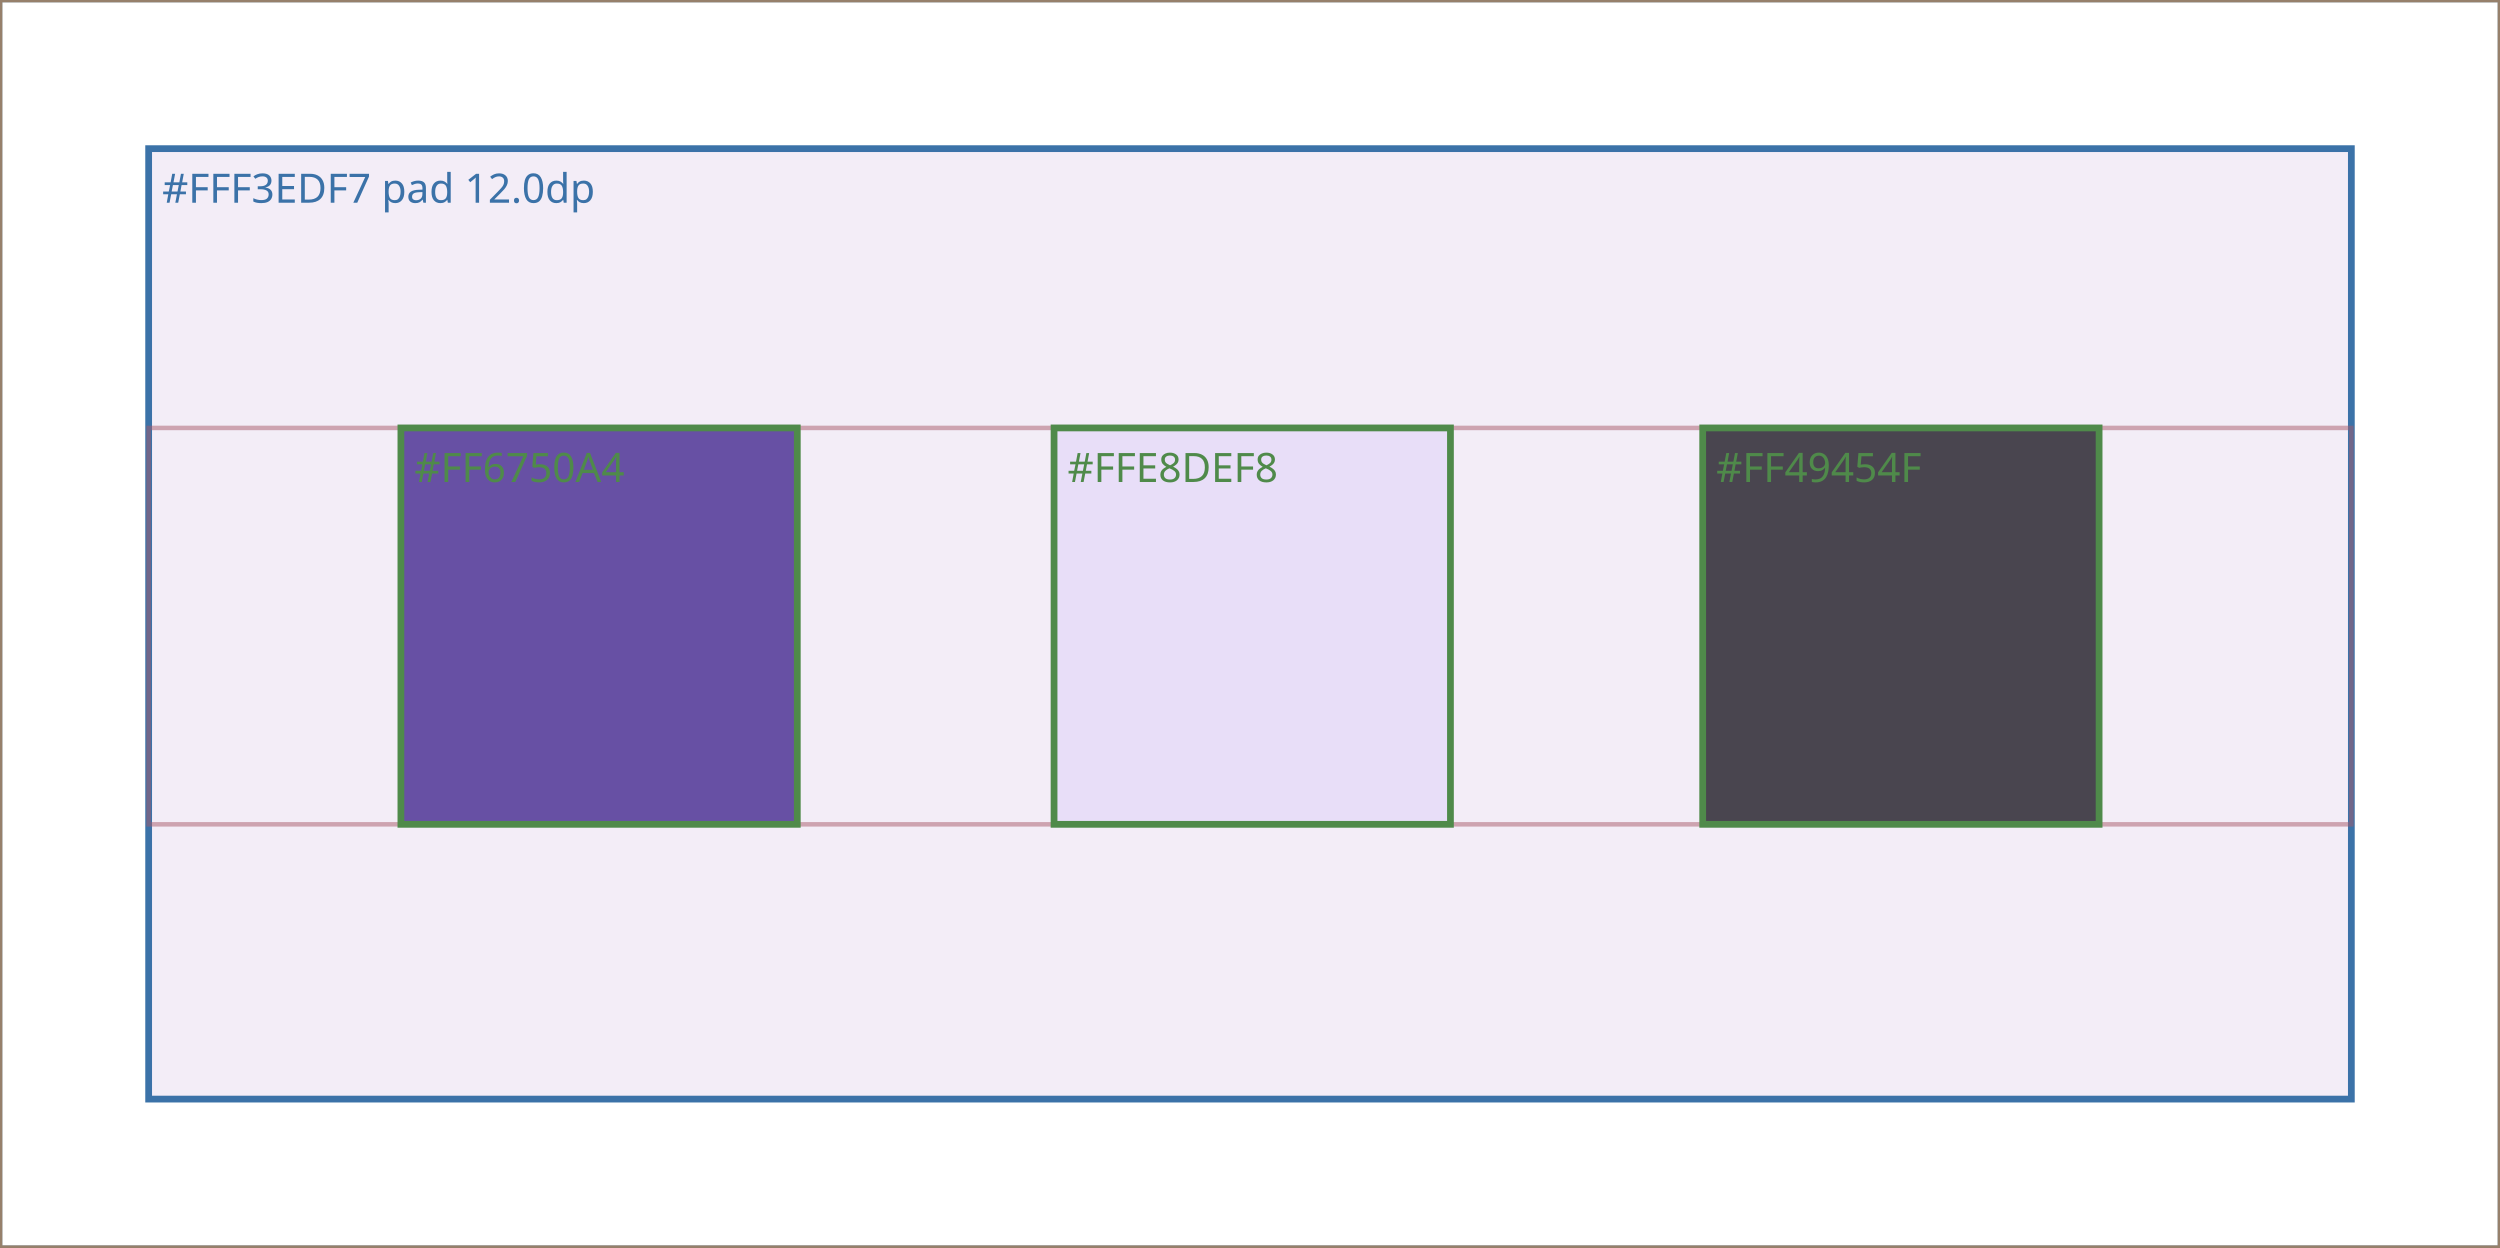
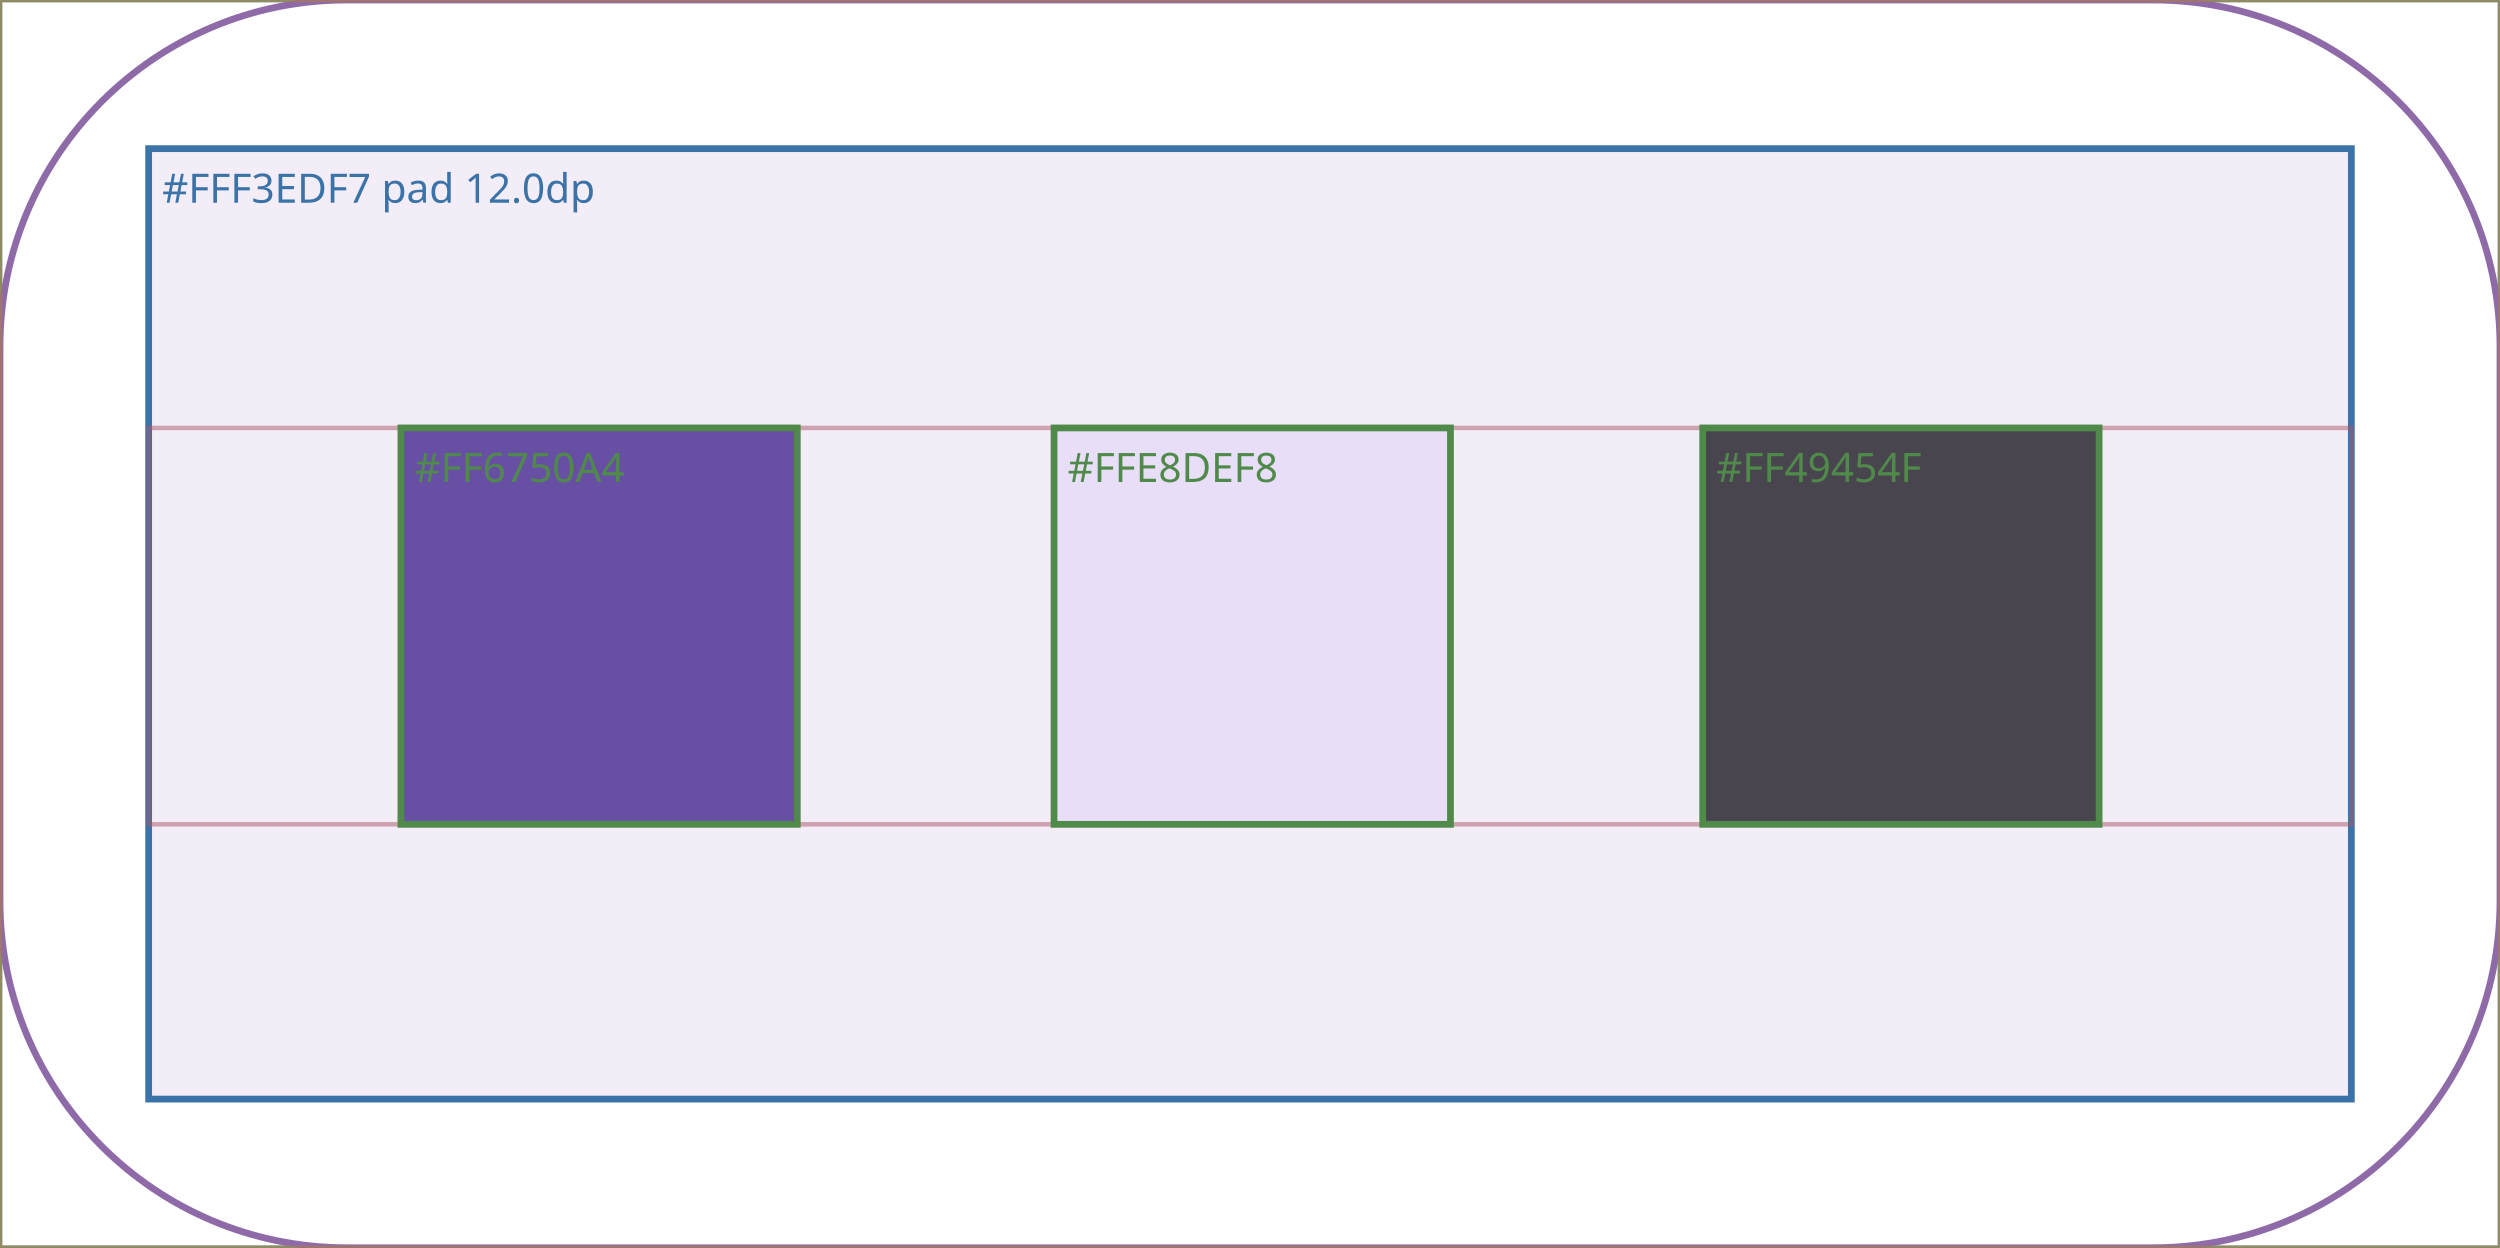
<svg xmlns="http://www.w3.org/2000/svg" viewBox="0 0 555 277" width="555" height="277" role="img" aria-label="RemoteRow layout wireframe">
  <rect width="555" height="277" fill="#ffffff" />
  <g>
    <rect x="0" y="0" width="555" height="277" fill="none" fill-opacity="0" stroke="#5B6470" stroke-width="1" stroke-opacity="0.5" />
  </g>
  <g>
    <rect x="0" y="0" width="555" height="277" fill="none" fill-opacity="0" stroke="#2E7D6B" stroke-width="1" stroke-opacity="0.5" />
  </g>
  <g>
-     <rect x="0" y="0" width="555" height="277" fill="none" fill-opacity="0" stroke="#8E6BA8" stroke-width="1" stroke-opacity="0.5" />
+     <path d="M77,0 H478 A77,77 0 0 1 555,77 V200 A77,77 0 0 1 478,277 H77 A77,77 0 0 1 0,200 V77 A77,77 0 0 1 77,0 Z" fill="none" fill-opacity="0" stroke="#8E6BA8" stroke-width="1.5" stroke-opacity="1" />
  </g>
  <g>
    <rect x="0" y="0" width="555" height="277" fill="none" fill-opacity="0" stroke="#B0813B" stroke-width="1" stroke-opacity="0.5" />
  </g>
  <g>
    <rect x="33" y="33" width="489" height="211" fill="#F3EDF7" fill-opacity="1" stroke="#3B72A8" stroke-width="1.5" stroke-opacity="1" />
    <text x="36" y="45" font-family="system-ui, sans-serif" font-size="9" fill="#3B72A8">#FFF3EDF7  pad 12.0dp</text>
  </g>
  <g>
    <rect x="33" y="95" width="489" height="88" fill="none" fill-opacity="0" stroke="#A85B6B" stroke-width="1" stroke-opacity="0.5" />
  </g>
  <g>
    <rect x="89" y="95" width="88" height="88" fill="#6750A4" fill-opacity="1" stroke="#4F8A4A" stroke-width="1.5" stroke-opacity="1" />
    <text x="92" y="107" font-family="system-ui, sans-serif" font-size="9" fill="#4F8A4A">#FF6750A4</text>
  </g>
  <g>
    <rect x="234" y="95" width="88" height="88" fill="#E8DEF8" fill-opacity="1" stroke="#4F8A4A" stroke-width="1.5" stroke-opacity="1" />
    <text x="237" y="107" font-family="system-ui, sans-serif" font-size="9" fill="#4F8A4A">#FFE8DEF8</text>
  </g>
  <g>
    <rect x="378" y="95" width="88" height="88" fill="#49454F" fill-opacity="1" stroke="#4F8A4A" stroke-width="1.5" stroke-opacity="1" />
    <text x="381" y="107" font-family="system-ui, sans-serif" font-size="9" fill="#4F8A4A">#FF49454F</text>
  </g>
</svg>
